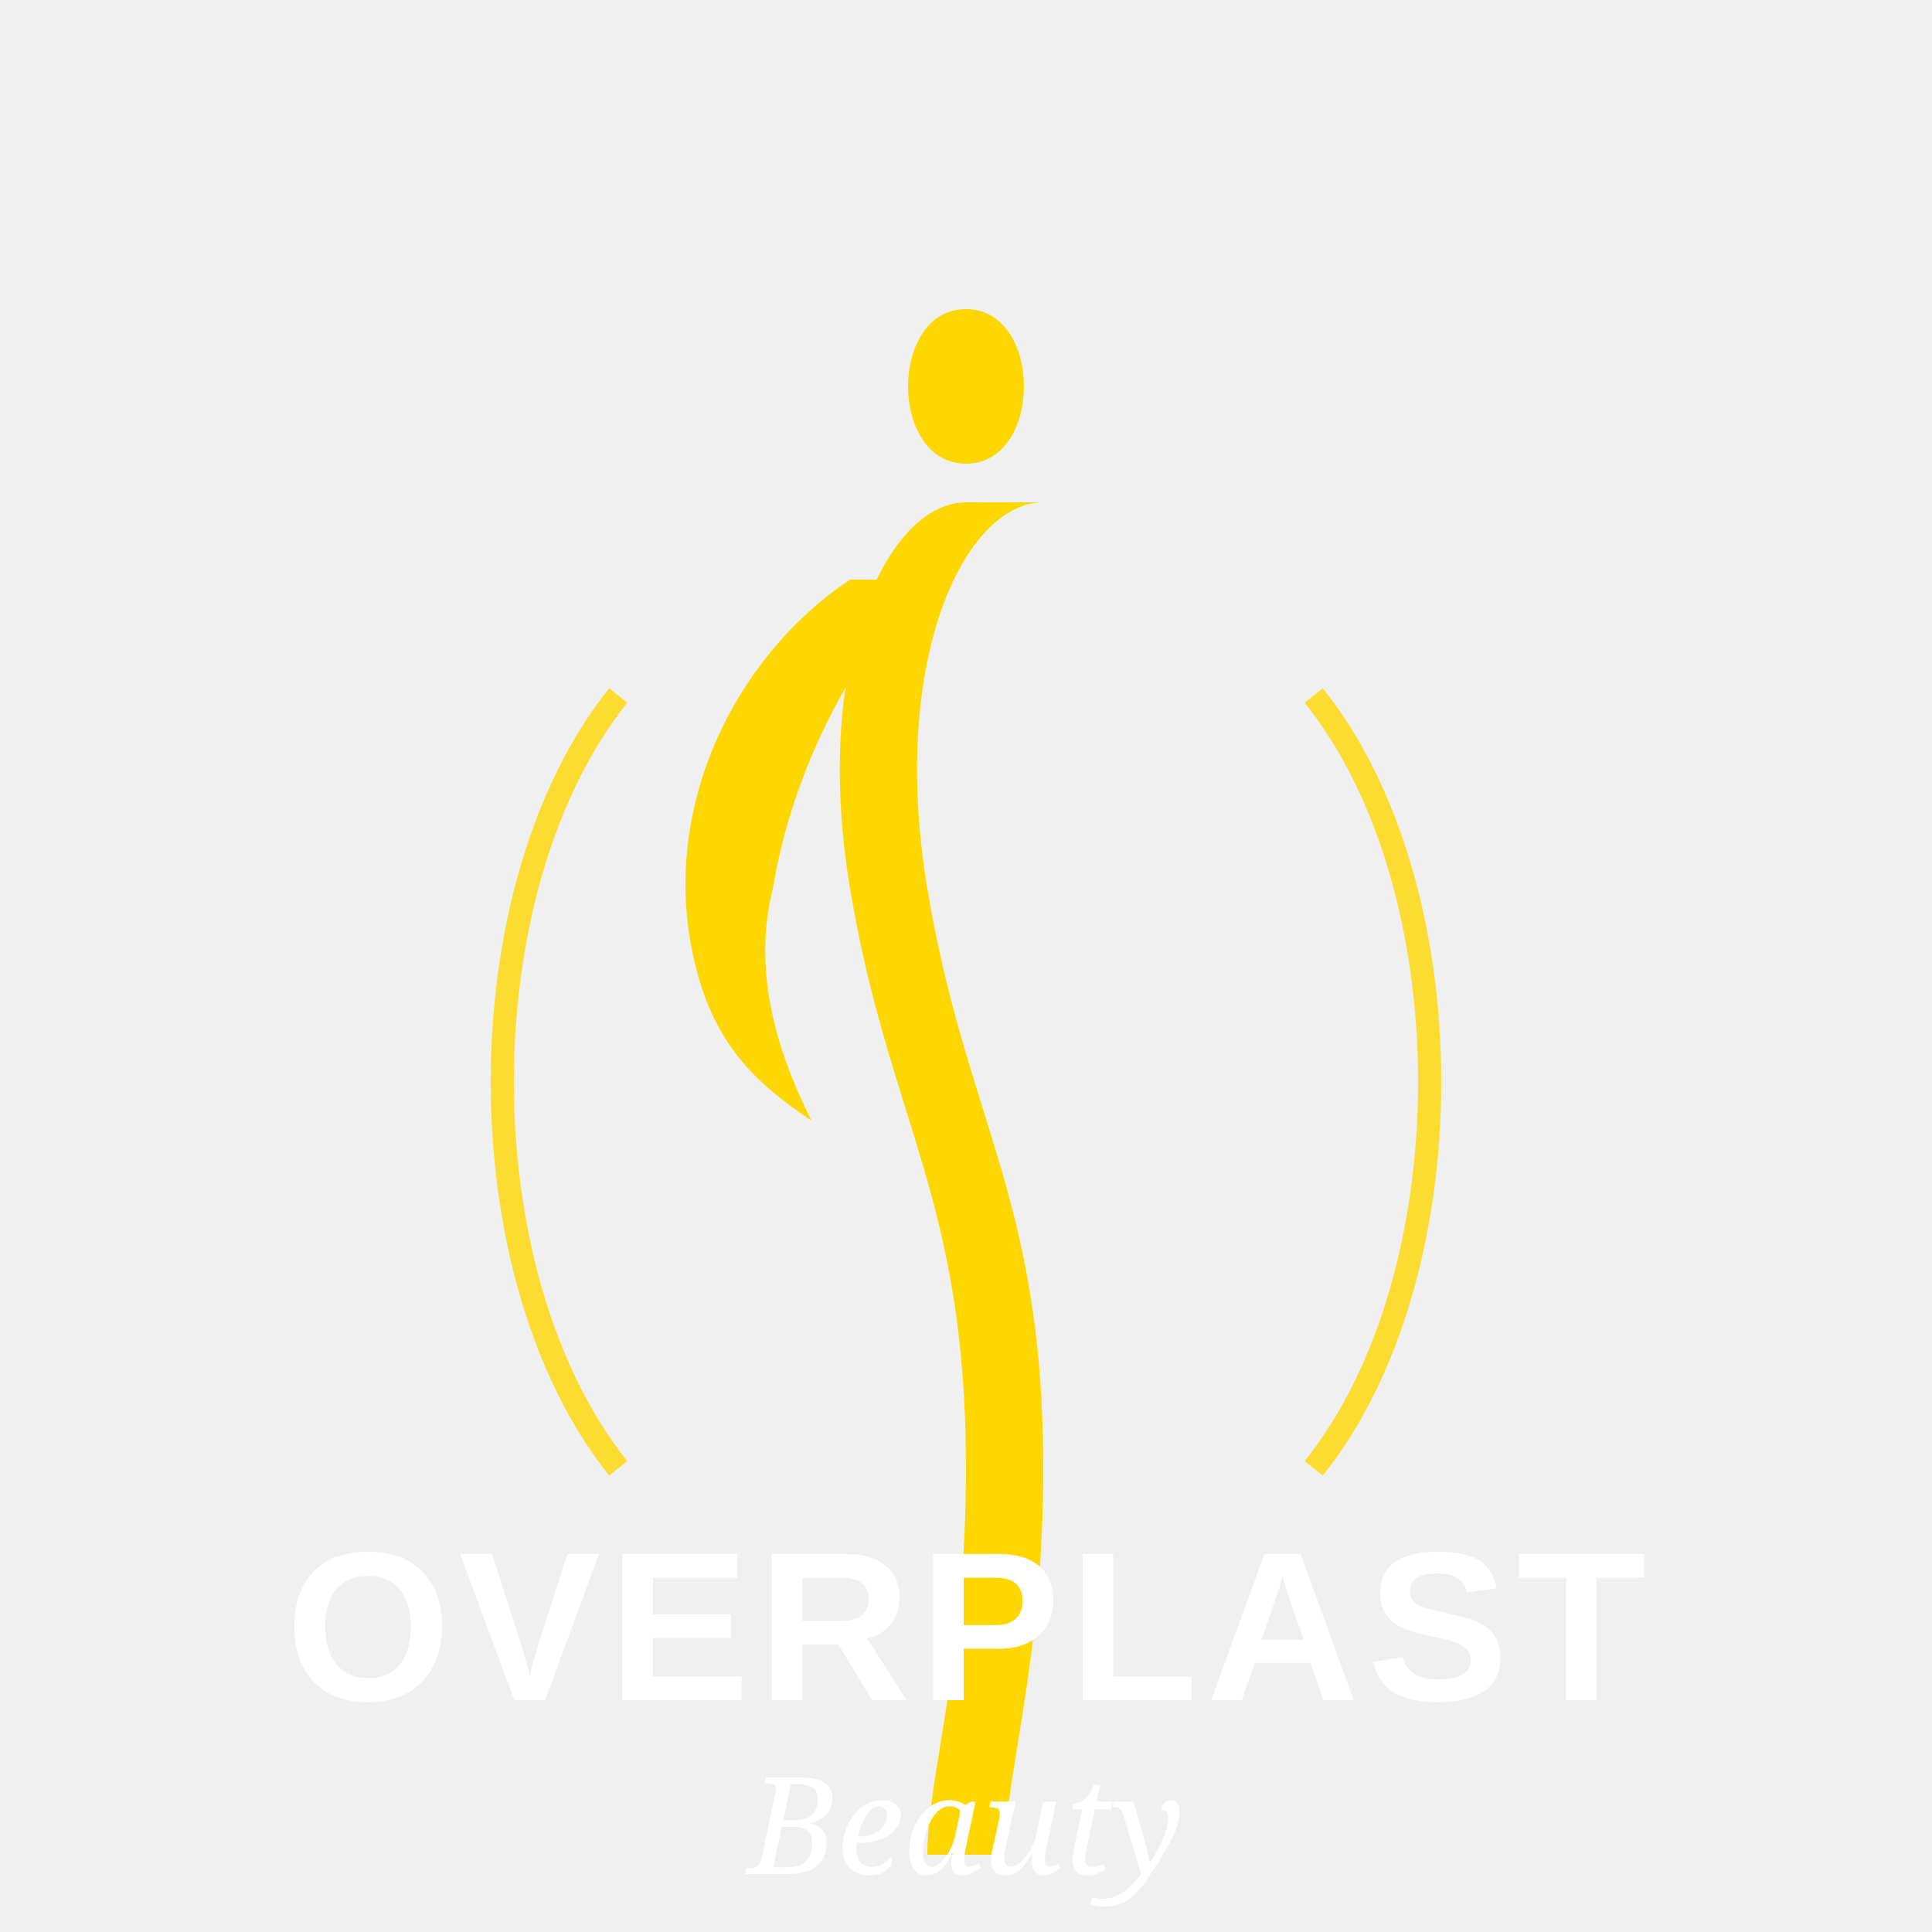
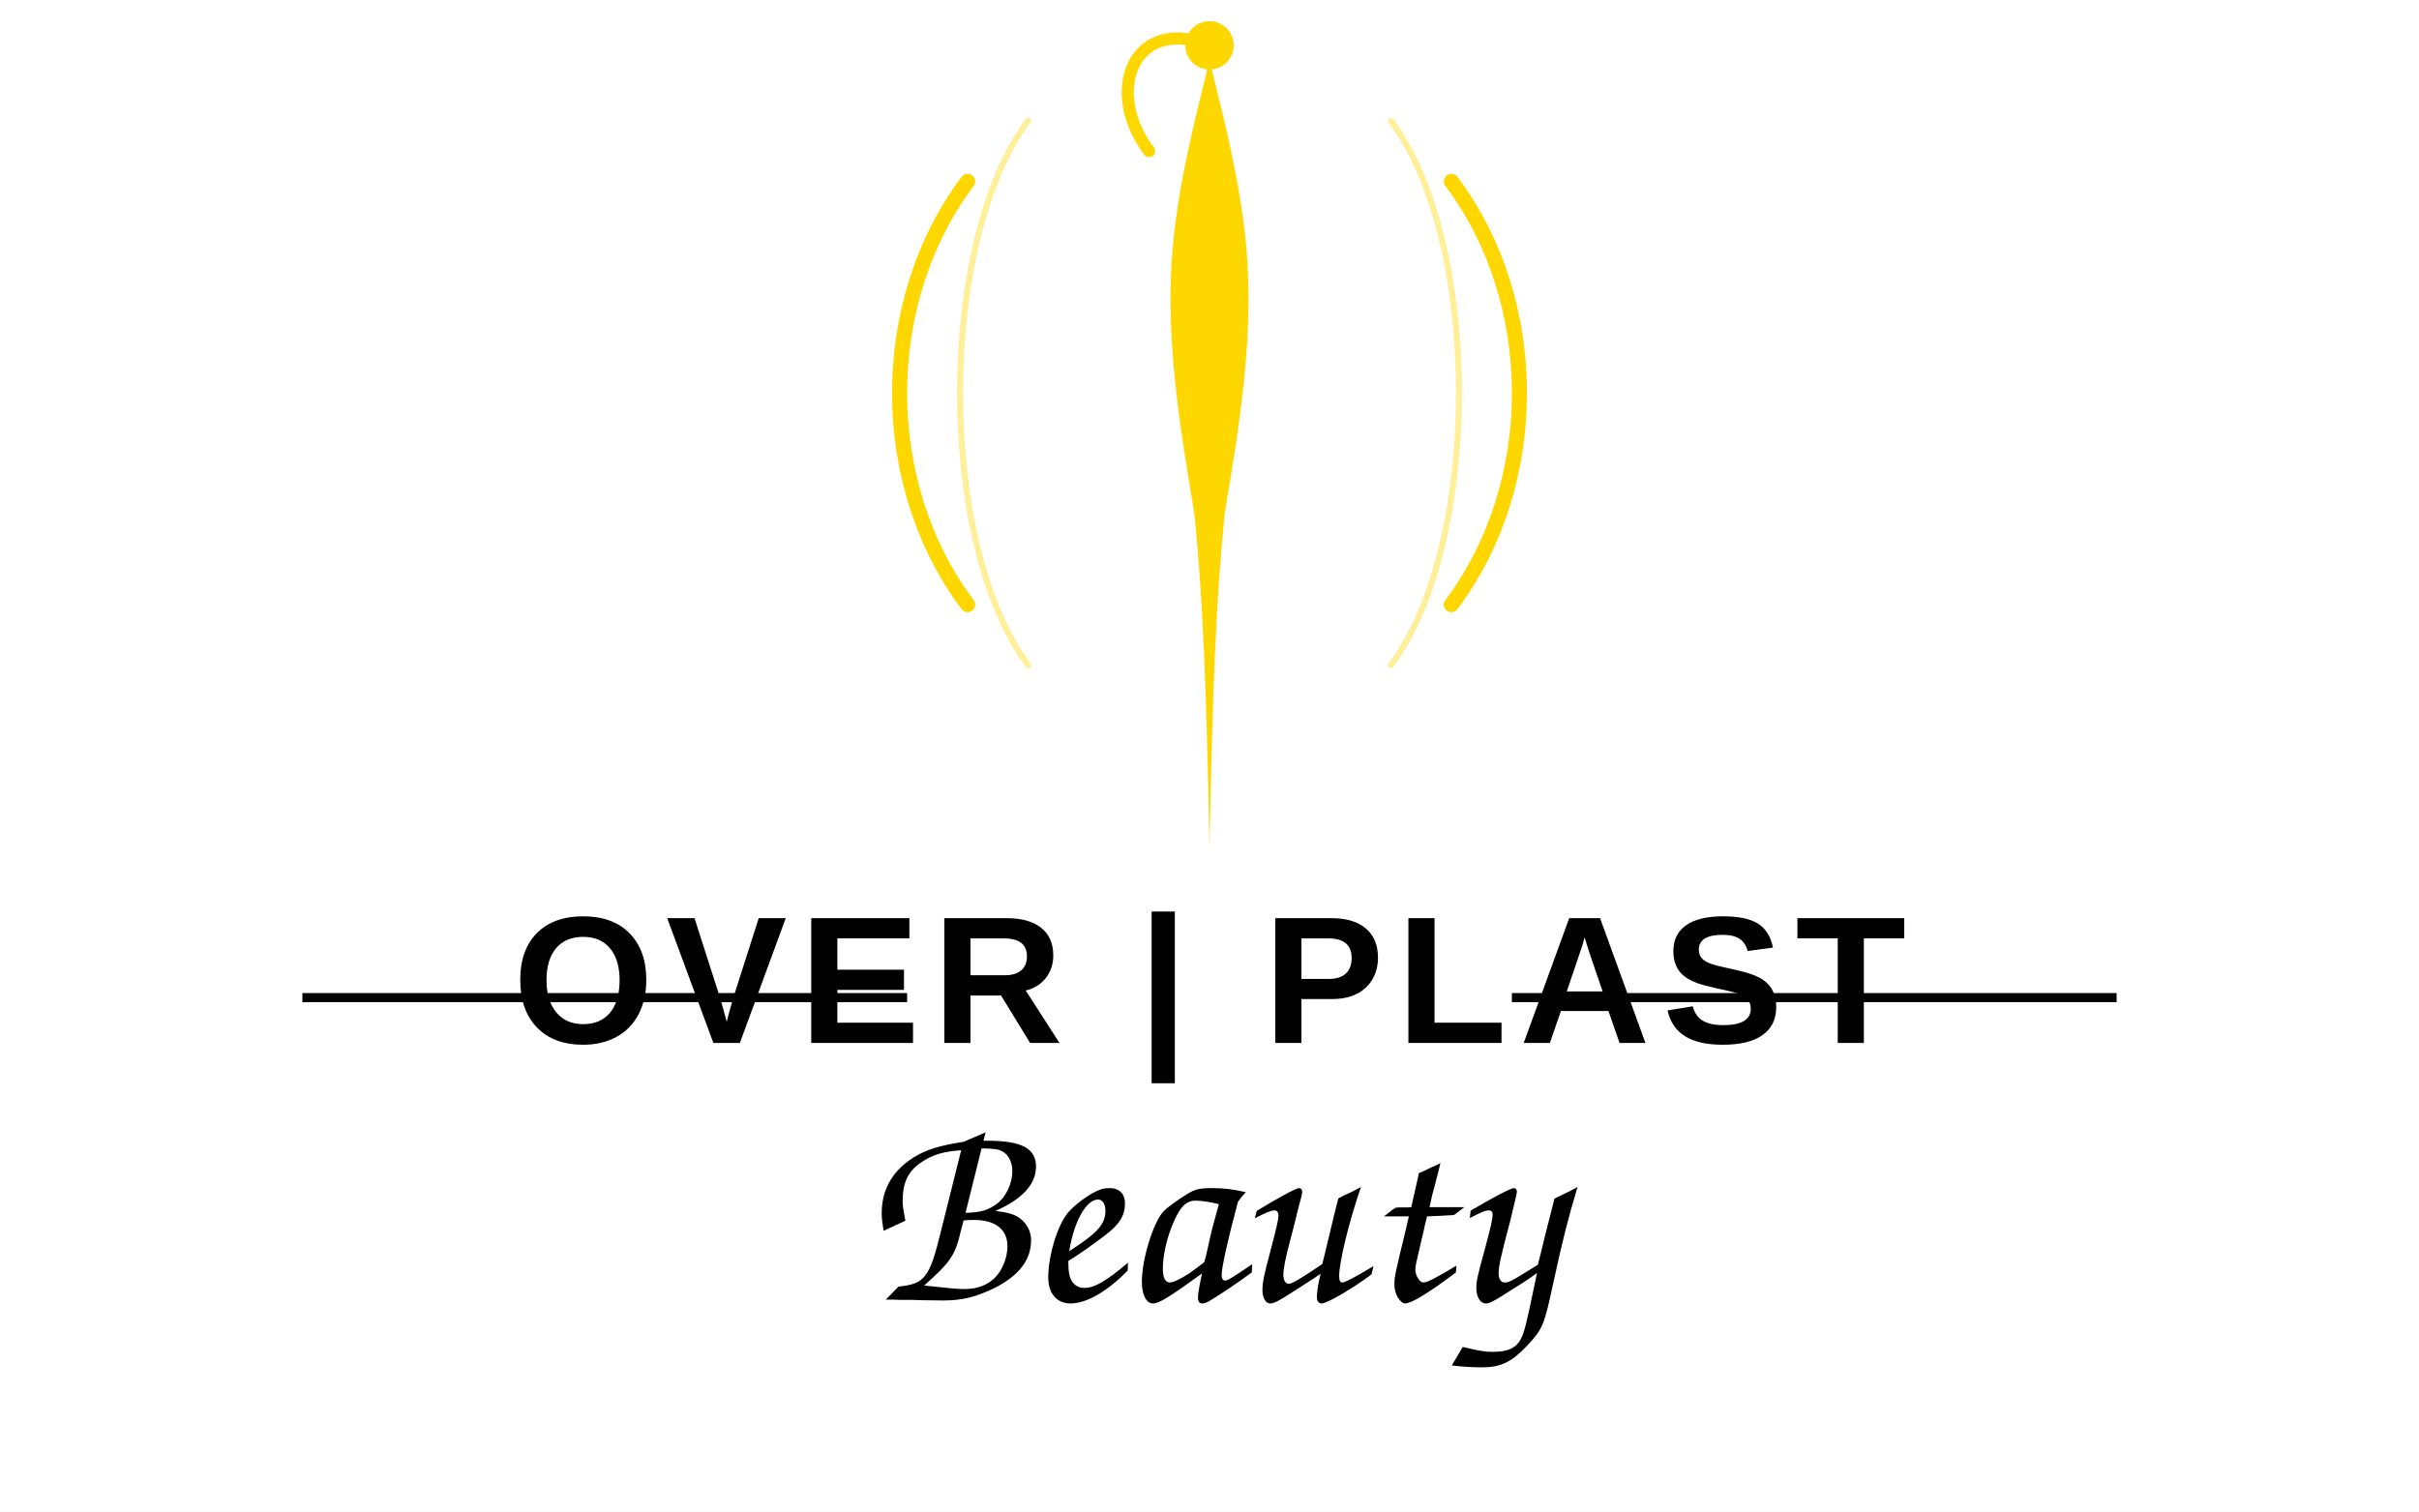
- <svg xmlns="http://www.w3.org/2000/svg" viewBox="0 0 500 500">
-   <g fill="#FFD700">
-     <path d="M250 80 c-10 0 -15 10 -15 20 s5 20 15 20 s15 -10 15 -20 s-5 -20 -15 -20z" />
-     <path d="M250 130 c-20 0 -40 40 -30 100 c10 60 30 80 30 150 c0 50 -10 80 -10 100 h20 c0 -20 10 -50 10 -100 c0 -70 -20 -90 -30 -150 c-10 -60 10 -100 30 -100z" />
-     <path d="M220 150 c-30 20 -50 60 -40 100 c5 20 15 30 30 40 c-10 -20 -15 -40 -10 -60 c5 -30 20 -60 40 -80z" />
+ <svg xmlns="http://www.w3.org/2000/svg" width="800" height="500" viewBox="0 0 800 500">
+   <rect width="800" height="500" fill="#ffffff" />
+   <g transform="translate(400, 180)">
+     <path d="M-80,20 C-110,-20 -110,-80 -80,-120 M80,20 C110,-20 110,-80 80,-120" fill="none" stroke="#FFD700" stroke-width="5" stroke-linecap="round" />
+     <path d="M-60,40 C-90,0 -90,-100 -60,-140 M60,40 C90,0 90,-100 60,-140" fill="none" stroke="#FFD700" stroke-width="2" stroke-linecap="round" opacity="0.4" />
+     <path d="M0,-160               C-5,-140 -10,-120 -12,-100               C-15,-70 -10,-40 -5,-10               C-2,20 -1,50 0,100               C1,50 2,20 5,-10               C10,-40 15,-70 12,-100               C10,-120 5,-140 0,-160" fill="#FFD700" />
+     <circle cx="0" cy="-165" r="8" fill="#FFD700" />
+     <path d="M-20,-130 C-35,-150 -25,-175 0,-165" fill="none" stroke="#FFD700" stroke-width="4" stroke-linecap="round" />
  </g>
-   <path d="M160 180 c-40 50 -40 150 0 200" stroke="#FFD700" stroke-width="6" fill="none" opacity="0.8" />
-   <path d="M340 180 c40 50 40 150 0 200" stroke="#FFD700" stroke-width="6" fill="none" opacity="0.8" />
-   <text x="250" y="440" font-family="Arial, sans-serif" font-size="55" fill="white" text-anchor="middle" font-weight="900" style="letter-spacing: 2px;">OVERPLAST</text>
-   <text x="250" y="485" font-family="Georgia, serif" font-size="35" fill="white" text-anchor="middle" font-style="italic">Beauty</text>
+   <line x1="100" y1="330" x2="300" y2="330" stroke="#000000" stroke-width="3" />
+   <line x1="500" y1="330" x2="700" y2="330" stroke="#000000" stroke-width="3" />
+   <text x="400" y="345" font-family="Arial, sans-serif" font-weight="900" font-size="60" fill="#000000" text-anchor="middle" letter-spacing="4">OVER | PLAST</text>
+   <text x="400" y="430" font-family="'Brush Script MT', cursive, serif" font-size="90" fill="#000000" text-anchor="middle">Beauty</text>
</svg>
